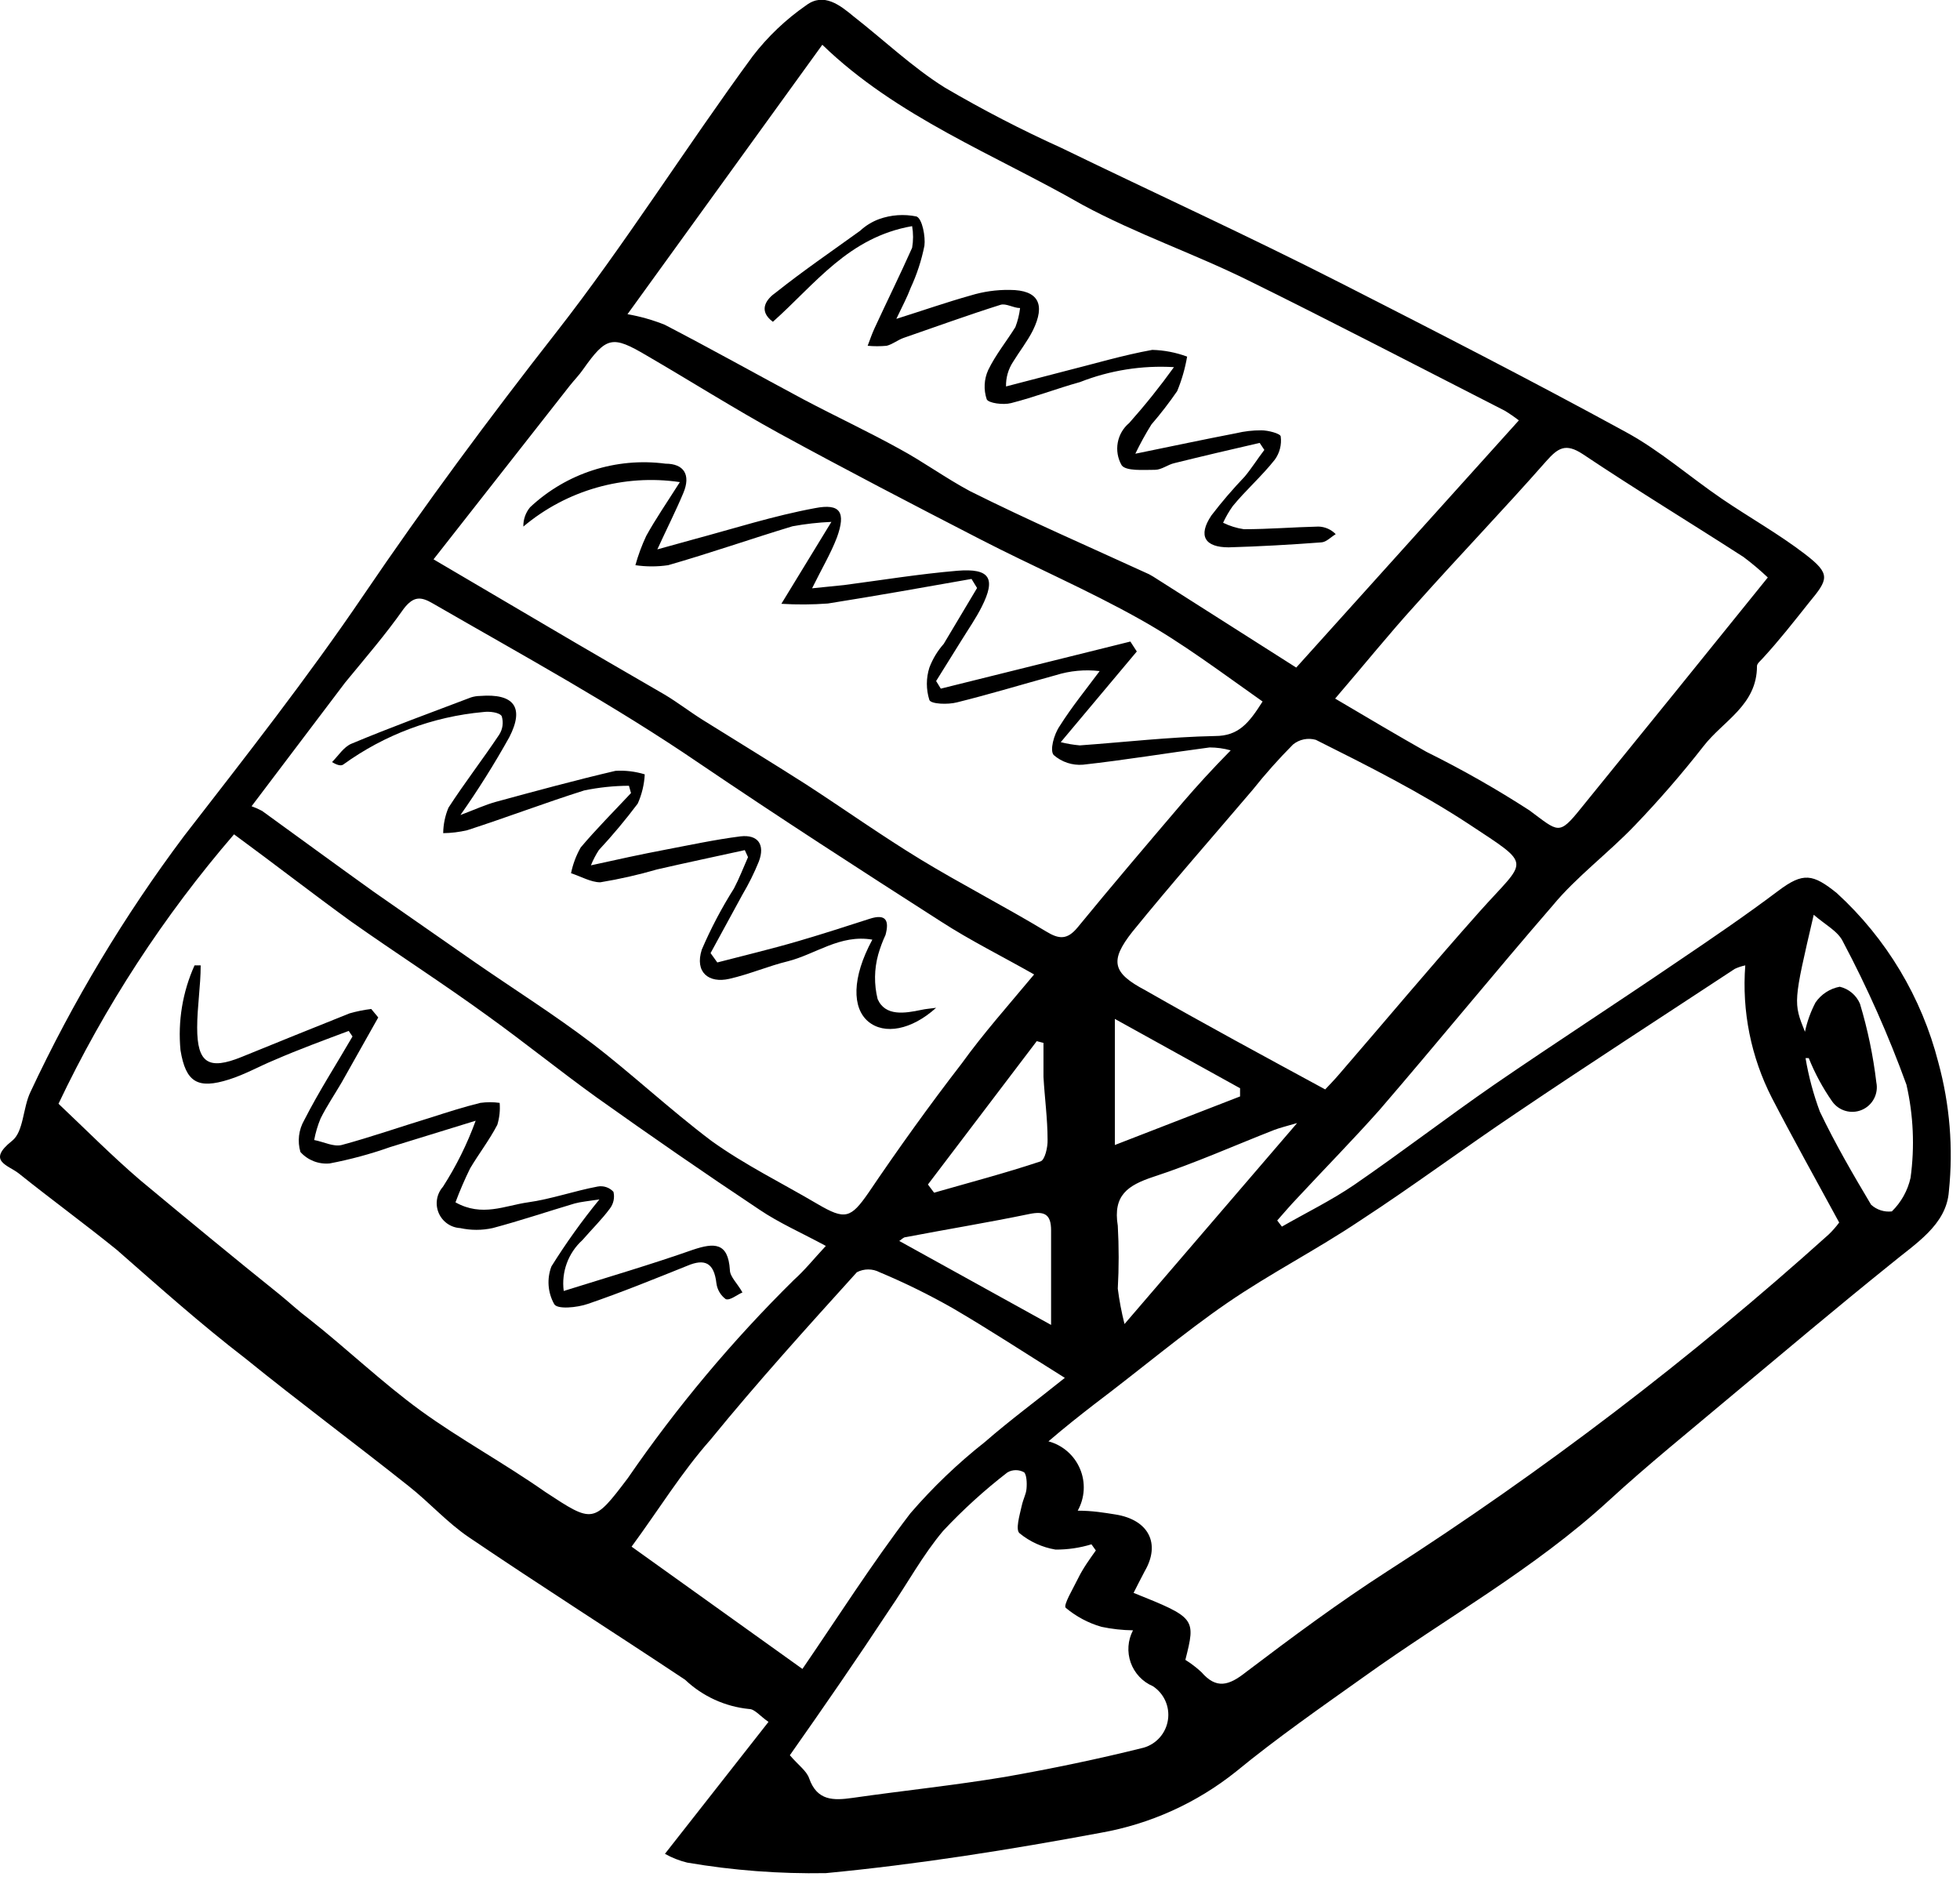
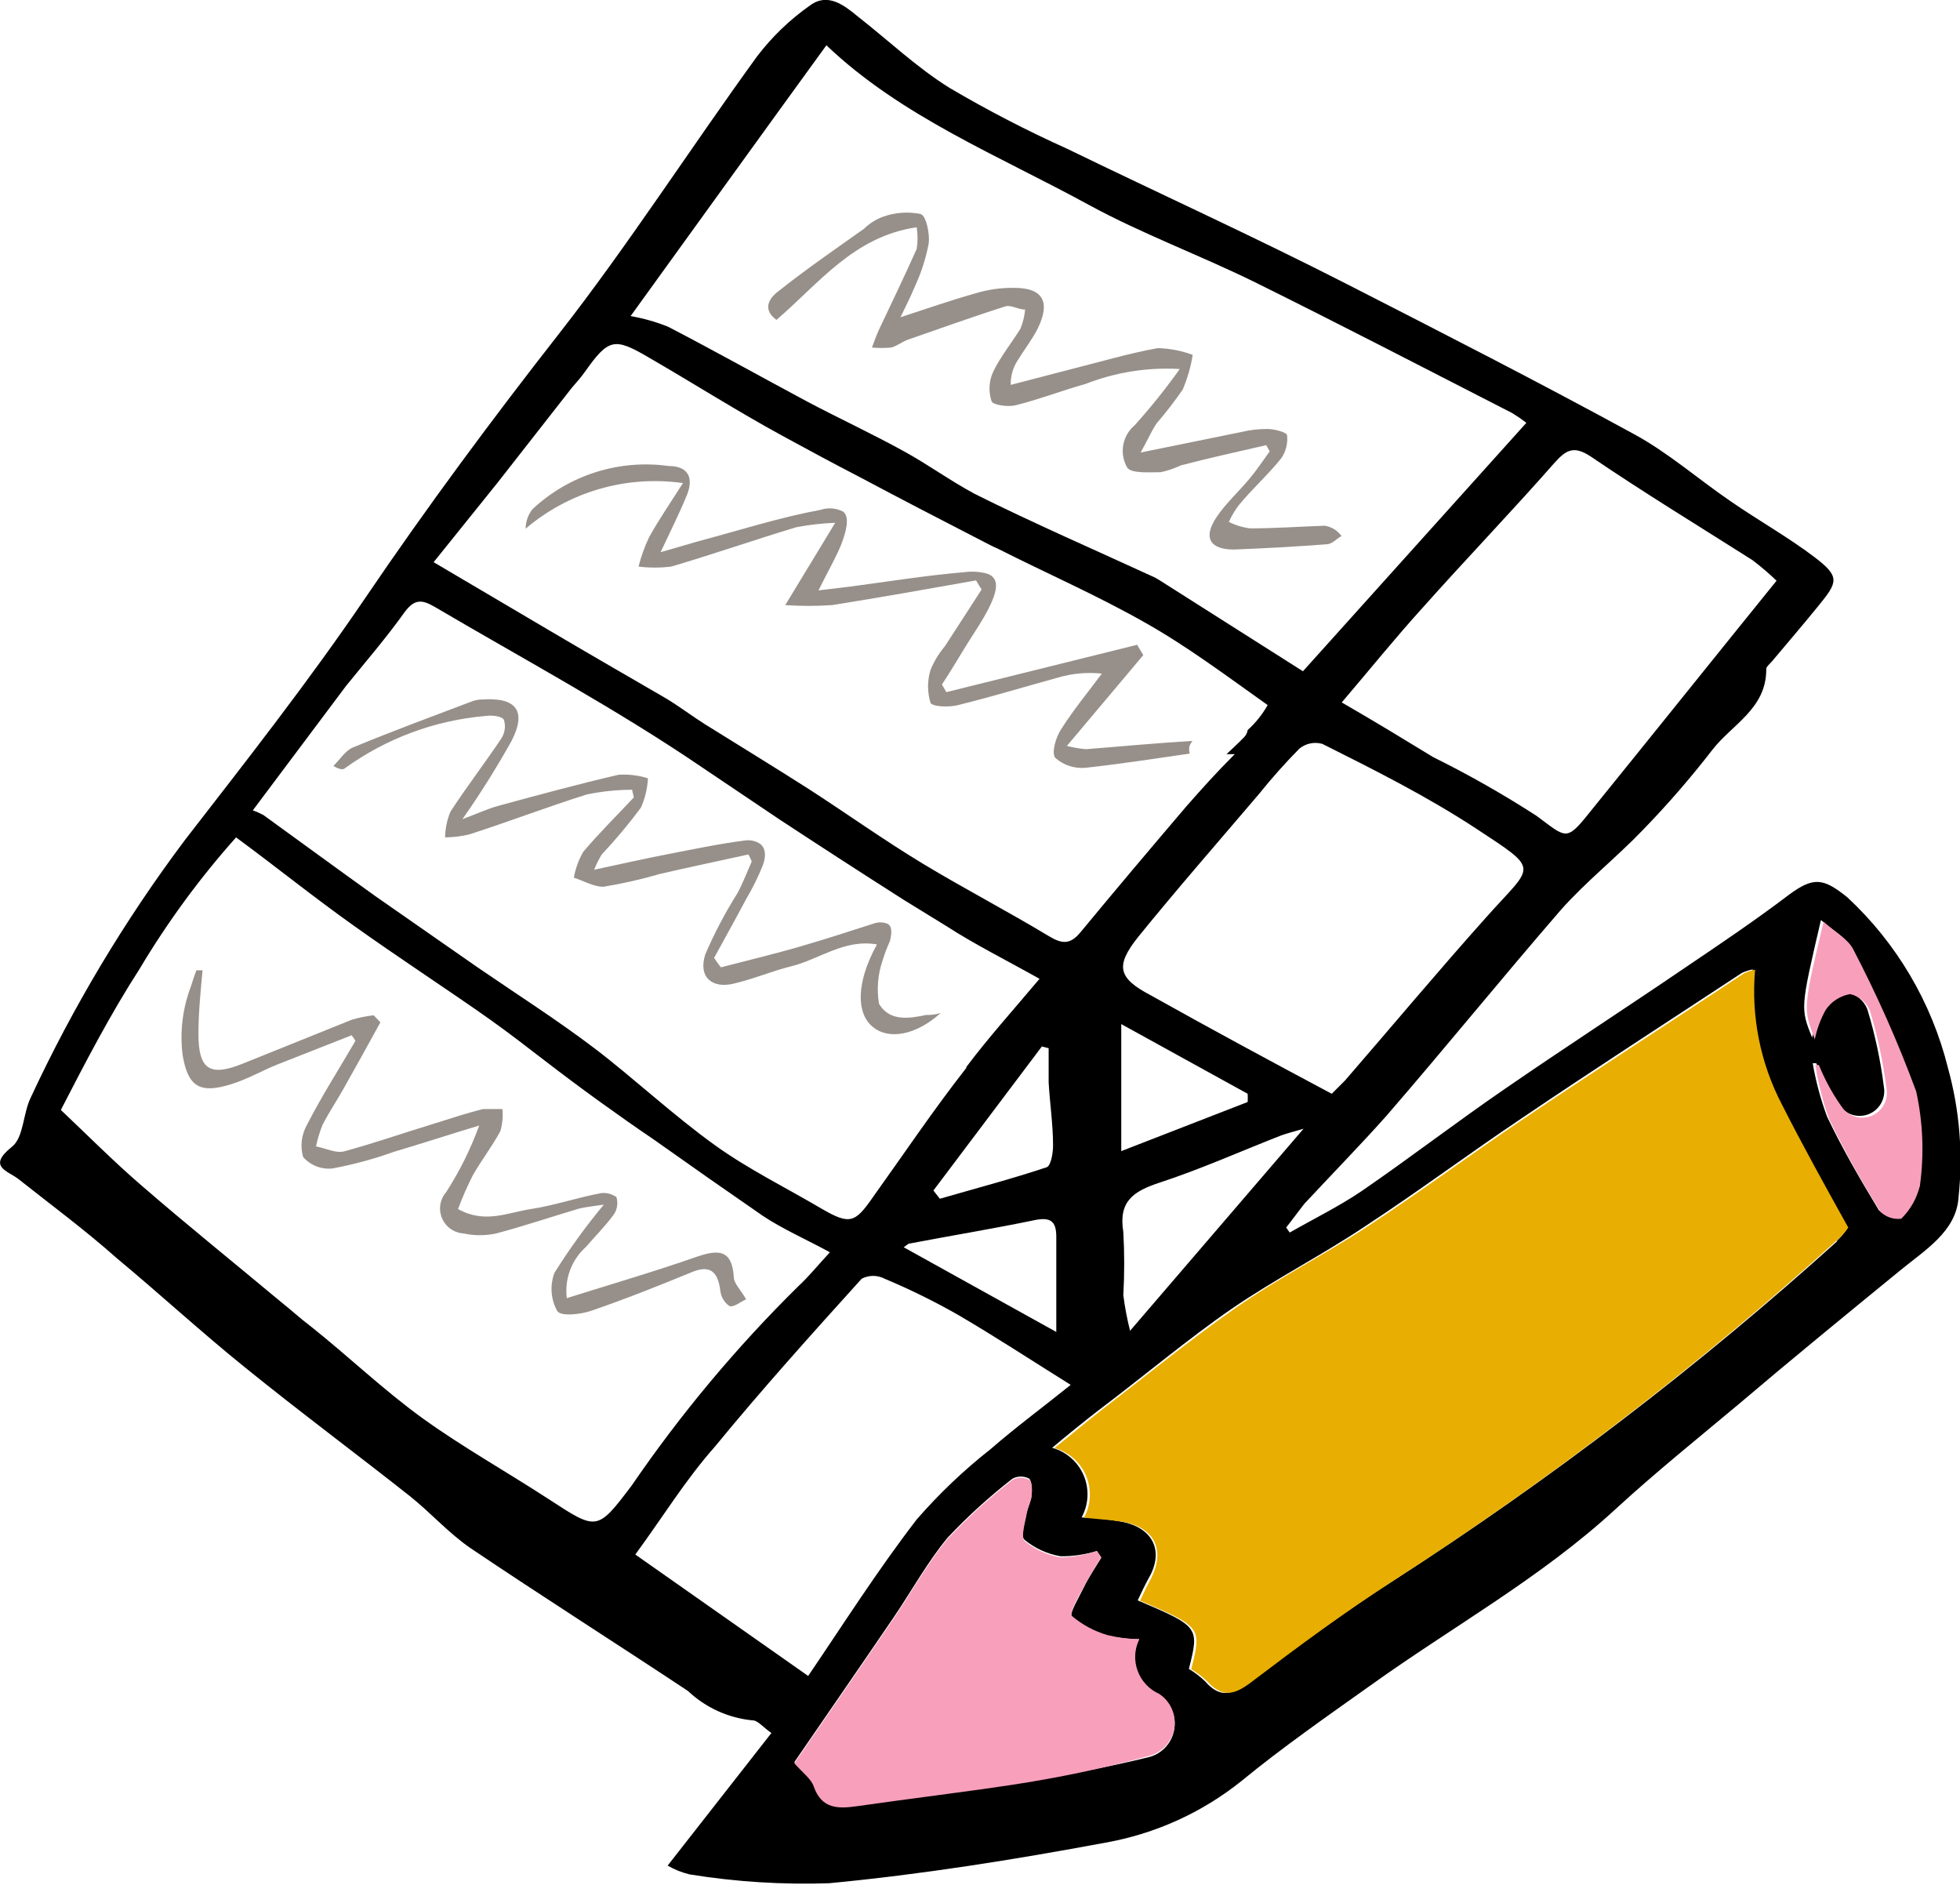
- <svg xmlns="http://www.w3.org/2000/svg" width="67px" height="65px" viewBox="0 0 67 65" version="1.1">
-   <g id="Page-1" stroke="none" stroke-width="1" fill="none" fill-rule="evenodd">
-     <g id="Artboard" transform="translate(-21, -128)">
-       <g id="elected-icon" transform="translate(20, 125)">
-         <rect id="Rectangle" stroke="#979797" fill="#D8D8D8" opacity="0" x="0.5" y="0.5" width="67" height="68" />
-         <g transform="translate(1, 2)" fill="#000000" fill-rule="nonzero">
-           <path d="M43.82,42.93 C44.64,42.46 45.5,42.04 46.28,41.51 C47.91,40.39 49.47,39.19 51.09,38.07 C53.16,36.65 55.26,35.29 57.33,33.88 C58.5,33.09 59.66,32.3 60.79,31.45 C61.64,30.81 61.97,30.87 62.79,31.53 C64.485,33.081 65.691,35.094 66.26,37.32 C66.651,38.752 66.773,40.244 66.62,41.72 C66.54,42.88 65.46,43.52 64.62,44.22 C62.78,45.7 60.98,47.22 59.17,48.73 C57.77,49.91 56.34,51.06 54.99,52.3 C52.44,54.64 49.44,56.3 46.65,58.3 C45.16,59.36 43.65,60.41 42.25,61.56 C40.909,62.632 39.321,63.351 37.63,63.65 C34.52,64.23 31.38,64.73 28.23,65.03 C26.642,65.058 25.055,64.938 23.49,64.67 C23.224,64.605 22.968,64.504 22.73,64.37 L26.27,59.86 C25.99,59.67 25.8,59.42 25.61,59.42 C24.789,59.339 24.019,58.988 23.42,58.42 C20.97,56.79 18.48,55.21 16.03,53.55 C15.29,53.05 14.68,52.36 13.97,51.8 C12.12,50.33 10.22,48.92 8.38,47.43 C6.86,46.26 5.45,45 4,43.73 C2.89,42.83 1.75,42 0.64,41.11 C0.27,40.82 -0.46,40.69 0.41,40 C0.81,39.69 0.78,38.87 1.04,38.33 C2.485,35.241 4.245,32.309 6.29,29.58 C8.39,26.87 10.51,24.17 12.43,21.34 C14.52,18.26 16.73,15.28 19.03,12.34 C21.33,9.4 23.47,6 25.73,2.92 C26.246,2.249 26.864,1.662 27.56,1.18 C28.16,0.73 28.72,1.18 29.19,1.57 C30.19,2.35 31.19,3.3 32.29,3.99 C33.586,4.75 34.921,5.441 36.29,6.06 C39.46,7.6 42.66,9.06 45.82,10.67 C48.98,12.28 52.36,14.01 55.58,15.77 C56.74,16.4 57.76,17.3 58.86,18.05 C59.8,18.69 60.8,19.25 61.7,19.94 C62.6,20.63 62.5,20.8 61.83,21.61 C61.32,22.25 60.83,22.88 60.25,23.51 C60.18,23.59 60.06,23.68 60.06,23.77 C60.06,25.11 58.9,25.64 58.23,26.51 C57.493,27.452 56.708,28.357 55.88,29.22 C54.98,30.16 53.88,30.98 53.08,31.95 C51.08,34.26 49.14,36.64 47.15,38.95 C46.26,39.95 45.28,40.95 44.35,41.95 C44.11,42.2 43.89,42.46 43.66,42.72 L43.82,42.93 Z M40.52,57.74 C40.716,57.862 40.9,58.003 41.07,58.16 C41.58,58.75 42.01,58.62 42.59,58.16 C44.16,56.97 45.75,55.79 47.41,54.72 C52.746,51.294 57.796,47.442 62.51,43.2 C62.641,43.074 62.762,42.936 62.87,42.79 C62.05,41.28 61.29,39.92 60.57,38.53 C59.855,37.133 59.54,35.565 59.66,34 C59.536,34.026 59.415,34.066 59.3,34.12 C56.81,35.76 54.3,37.38 51.83,39.05 C50.04,40.25 48.31,41.54 46.5,42.72 C45.01,43.72 43.42,44.53 41.95,45.54 C40.48,46.55 38.95,47.84 37.41,49 C36.92,49.38 36.41,49.78 35.84,50.27 C36.326,50.4 36.724,50.747 36.919,51.211 C37.115,51.674 37.085,52.201 36.84,52.64 C37.35,52.64 37.75,52.71 38.13,52.77 C39.27,52.95 39.68,53.77 39.13,54.71 C39,54.95 38.88,55.2 38.75,55.45 C40.87,56.3 40.88,56.32 40.52,57.74 Z M8,29.52 C5.597,32.307 3.579,35.405 2,38.73 C2.89,39.57 3.81,40.5 4.79,41.34 C6.4,42.68 8,44 9.57,45.26 C9.9,45.53 10.21,45.82 10.57,46.09 C11.84,47.09 13.06,48.26 14.38,49.22 C15.7,50.18 17.21,51 18.64,52 C20.27,53.07 20.28,53.09 21.46,51.53 C23.134,49.095 25.036,46.825 27.14,44.75 C27.51,44.42 27.82,44.03 28.23,43.59 C27.4,43.14 26.64,42.81 25.96,42.35 C24.08,41.1 22.23,39.82 20.39,38.51 C19.14,37.61 17.94,36.64 16.69,35.74 C15.15,34.62 13.56,33.6 12,32.5 C10.69,31.55 9.39,30.54 8,29.52 Z M51.92,15.37 C51.766,15.251 51.606,15.141 51.44,15.04 C48.52,13.55 45.62,12.04 42.68,10.59 C40.82,9.67 38.85,9 37,8 C34,6.28 30.66,5 28.11,2.53 L21.45,11.74 C21.885,11.816 22.31,11.937 22.72,12.1 C24.32,12.93 25.89,13.81 27.48,14.66 C28.56,15.23 29.67,15.75 30.74,16.34 C31.57,16.79 32.32,17.34 33.16,17.79 C35.16,18.79 37.23,19.69 39.28,20.63 L39.42,20.71 L44.31,23.82 L51.92,15.37 Z M26.71,21.64 L28.42,18.84 C27.974,18.859 27.529,18.909 27.09,18.99 C25.67,19.42 24.27,19.91 22.84,20.32 C22.469,20.375 22.091,20.375 21.72,20.32 C21.815,19.977 21.939,19.643 22.09,19.32 C22.41,18.74 22.79,18.19 23.24,17.48 C21.321,17.198 19.374,17.752 17.89,19 C17.885,18.759 17.966,18.525 18.12,18.34 C19.362,17.174 21.061,16.627 22.75,16.85 C23.38,16.85 23.62,17.23 23.36,17.85 C23.1,18.47 22.8,19.06 22.47,19.78 L23.7,19.44 C25.08,19.07 26.45,18.63 27.86,18.37 C28.73,18.2 28.92,18.51 28.61,19.37 C28.4,19.92 28.09,20.44 27.76,21.11 L28.85,21 C30.14,20.83 31.43,20.62 32.73,20.51 C33.84,20.42 34.05,20.77 33.56,21.74 C33.36,22.14 33.1,22.51 32.86,22.9 L32,24.28 L32.16,24.54 L38.64,22.93 L38.86,23.27 L36.26,26.37 C36.473,26.424 36.691,26.46 36.91,26.48 C38.45,26.37 39.99,26.19 41.53,26.16 C42.34,26.16 42.69,25.72 43.16,24.98 C41.74,23.98 40.42,22.98 38.97,22.17 C37.19,21.17 35.3,20.36 33.48,19.42 C31.19,18.24 28.9,17.05 26.63,15.81 C25.1,14.97 23.63,14.04 22.1,13.15 C20.93,12.46 20.73,12.5 19.93,13.63 C19.8,13.82 19.63,13.99 19.48,14.18 L14.82,20.12 L18.73,22.42 C20.05,23.2 21.37,23.96 22.73,24.75 C23.18,25.02 23.59,25.34 24.04,25.62 C25.21,26.35 26.39,27.07 27.55,27.81 C28.86,28.66 30.14,29.57 31.47,30.38 C32.8,31.19 34.35,31.99 35.76,32.84 C36.2,33.11 36.48,33.13 36.83,32.71 C38.01,31.27 39.22,29.85 40.43,28.43 C40.93,27.85 41.43,27.3 42.07,26.65 C41.836,26.584 41.593,26.551 41.35,26.55 C39.9,26.74 38.47,26.98 37.02,27.14 C36.656,27.17 36.295,27.051 36.02,26.81 C35.88,26.66 36.02,26.11 36.23,25.81 C36.64,25.16 37.13,24.56 37.59,23.94 C37.086,23.881 36.575,23.928 36.09,24.08 C34.96,24.39 33.84,24.73 32.71,25.01 C32.4,25.09 31.83,25.07 31.77,24.93 C31.655,24.569 31.655,24.181 31.77,23.82 C31.883,23.522 32.049,23.248 32.26,23.01 L33.4,21.1 L33.21,20.79 C31.57,21.08 29.94,21.37 28.3,21.63 C27.771,21.669 27.24,21.673 26.71,21.64 L26.71,21.64 Z M35.35,34.31 C34.24,33.68 33.17,33.15 32.18,32.51 C29.4,30.73 26.63,28.94 23.9,27.09 C20.97,25.09 17.9,23.42 14.8,21.63 C14.39,21.39 14.14,21.37 13.8,21.81 C13.19,22.68 12.49,23.49 11.8,24.33 L8.6,28.56 C8.724,28.604 8.844,28.658 8.96,28.72 C10.23,29.64 11.5,30.57 12.77,31.48 L16.23,33.89 C17.56,34.81 18.94,35.68 20.23,36.66 C21.52,37.64 22.9,38.93 24.32,40 C25.46,40.82 26.73,41.44 27.95,42.16 C28.89,42.71 29.08,42.65 29.69,41.77 C30.69,40.29 31.78,38.77 32.87,37.36 C33.62,36.32 34.45,35.39 35.35,34.31 Z M60.43,20.74 C60.167,20.491 59.89,20.257 59.6,20.04 C57.77,18.86 55.91,17.73 54.1,16.52 C53.52,16.14 53.26,16.31 52.86,16.76 C51.4,18.42 49.86,20.02 48.4,21.66 C47.49,22.66 46.62,23.74 45.64,24.88 C46.79,25.56 47.77,26.14 48.76,26.7 C49.97,27.299 51.146,27.967 52.28,28.7 C53.28,29.44 53.28,29.58 54.05,28.62 C56.18,26 58.27,23.42 60.43,20.74 Z M27.43,58.05 C28.61,56.33 29.79,54.47 31.12,52.73 C31.89,51.837 32.744,51.02 33.67,50.29 C34.52,49.55 35.43,48.88 36.4,48.1 C35.04,47.25 33.82,46.45 32.57,45.72 C31.762,45.26 30.927,44.849 30.07,44.49 C29.826,44.362 29.534,44.362 29.29,44.49 C27.59,46.37 25.88,48.26 24.29,50.21 C23.29,51.34 22.53,52.59 21.59,53.87 L27.43,58.05 Z M45.3,38.24 C45.42,38.11 45.6,37.93 45.77,37.73 C47.37,35.88 48.94,34 50.57,32.17 C52.2,30.34 52.43,30.64 50.21,29.17 C48.55,28.08 46.74,27.17 44.98,26.29 C44.709,26.213 44.418,26.272 44.2,26.45 C43.712,26.941 43.251,27.458 42.82,28 C41.45,29.61 40.05,31.2 38.71,32.85 C37.92,33.85 38.03,34.26 39.15,34.85 C41.16,36 43.2,37.1 45.3,38.24 Z M37.46,54 L37.31,53.79 C36.911,53.912 36.497,53.973 36.08,53.97 C35.628,53.894 35.204,53.701 34.85,53.41 C34.71,53.29 34.85,52.81 34.92,52.5 C34.99,52.19 35.07,52.1 35.09,51.89 C35.11,51.68 35.09,51.41 35.01,51.33 C34.833,51.23 34.617,51.23 34.44,51.33 C33.654,51.937 32.919,52.605 32.24,53.33 C31.54,54.16 31.02,55.13 30.4,56.03 C29.28,57.73 28.14,59.38 27,61 C27.29,61.34 27.57,61.53 27.66,61.79 C27.93,62.56 28.49,62.55 29.13,62.46 C30.87,62.21 32.62,62.03 34.36,61.74 C35.95,61.46 37.54,61.13 39.1,60.74 C39.537,60.611 39.859,60.24 39.925,59.789 C39.992,59.338 39.791,58.89 39.41,58.64 C39.056,58.489 38.781,58.196 38.652,57.834 C38.523,57.471 38.551,57.071 38.73,56.73 C38.367,56.725 38.005,56.685 37.65,56.61 C37.202,56.481 36.787,56.259 36.43,55.96 C36.34,55.87 36.68,55.31 36.85,54.96 C37.02,54.61 37.26,54.28 37.46,54 Z M61.83,37.17 L61.72,37.17 C61.825,37.794 61.989,38.407 62.21,39 C62.73,40.09 63.34,41.14 63.96,42.18 C64.152,42.356 64.411,42.44 64.67,42.41 C64.991,42.097 65.213,41.697 65.31,41.26 C65.455,40.2 65.408,39.123 65.17,38.08 C64.561,36.402 63.836,34.768 63,33.19 C62.83,32.83 62.39,32.61 62,32.27 C61.3,35.27 61.3,35.27 61.7,36.27 C61.774,35.922 61.895,35.585 62.06,35.27 C62.254,34.987 62.553,34.792 62.89,34.73 C63.199,34.803 63.455,35.018 63.58,35.31 C63.845,36.189 64.032,37.089 64.14,38 C64.219,38.389 64.014,38.781 63.649,38.938 C63.284,39.095 62.859,38.975 62.63,38.65 C62.308,38.189 62.04,37.692 61.83,37.17 Z M44.34,39.39 C43.96,39.5 43.76,39.55 43.57,39.62 C42.19,40.16 40.83,40.77 39.42,41.23 C38.55,41.52 38.04,41.86 38.21,42.9 C38.25,43.616 38.25,44.334 38.21,45.05 C38.262,45.458 38.339,45.862 38.44,46.26 L44.34,39.39 Z M38.11,35.83 L38.11,40.14 L42.39,38.48 L42.39,38.2 L38.11,35.83 Z M35.93,46.29 C35.93,45.12 35.93,44.09 35.93,43.06 C35.93,42.51 35.71,42.39 35.18,42.5 C33.78,42.79 32.37,43.02 30.96,43.29 C30.88,43.29 30.81,43.38 30.74,43.42 L35.93,46.29 Z M31.72,41.49 L31.93,41.77 C33.15,41.42 34.37,41.1 35.57,40.7 C35.72,40.65 35.82,40.21 35.81,39.96 C35.81,39.24 35.71,38.53 35.67,37.81 C35.67,37.42 35.67,37.03 35.67,36.65 L35.44,36.59 L31.72,41.49 Z" id="Shape" />
-           <path d="M12.93,35.78 L11.68,38 C11.44,38.41 11.17,38.81 10.96,39.23 C10.861,39.468 10.787,39.716 10.74,39.97 C11.06,40.03 11.4,40.21 11.68,40.14 C12.68,39.87 13.68,39.52 14.73,39.2 C15.29,39.02 15.85,38.84 16.42,38.7 C16.639,38.67 16.861,38.67 17.08,38.7 C17.101,38.953 17.074,39.207 17,39.45 C16.73,39.97 16.36,40.45 16.07,40.94 C15.884,41.318 15.717,41.705 15.57,42.1 C16.48,42.61 17.26,42.21 18.05,42.1 C18.84,41.99 19.63,41.71 20.43,41.56 C20.629,41.523 20.833,41.591 20.97,41.74 C21.018,41.938 20.973,42.148 20.85,42.31 C20.57,42.69 20.22,43.03 19.91,43.39 C19.424,43.83 19.185,44.48 19.27,45.13 C20.77,44.66 22.27,44.22 23.69,43.72 C24.41,43.48 24.89,43.46 24.95,44.41 C24.95,44.64 25.2,44.86 25.38,45.18 C25.19,45.26 24.96,45.46 24.81,45.41 C24.634,45.281 24.519,45.086 24.49,44.87 C24.41,44.17 24.1,44.01 23.49,44.27 C22.37,44.72 21.24,45.18 20.1,45.57 C19.73,45.7 19.03,45.77 18.94,45.57 C18.723,45.178 18.69,44.709 18.85,44.29 C19.348,43.493 19.895,42.728 20.49,42 C20.1,42.06 19.86,42.08 19.64,42.14 C18.7,42.42 17.78,42.73 16.84,42.98 C16.474,43.06 16.096,43.06 15.73,42.98 C15.405,42.962 15.12,42.759 14.994,42.459 C14.869,42.159 14.925,41.814 15.14,41.57 C15.596,40.861 15.972,40.103 16.26,39.31 L13.34,40.21 C12.665,40.449 11.973,40.636 11.27,40.77 C10.894,40.806 10.522,40.661 10.27,40.38 C10.162,40.014 10.209,39.62 10.4,39.29 C10.91,38.29 11.5,37.38 12.05,36.43 L11.92,36.24 C11.07,36.56 10.22,36.87 9.37,37.24 C8.86,37.45 8.37,37.73 7.83,37.9 C6.76,38.24 6.35,38 6.17,36.9 C6.076,35.908 6.241,34.909 6.65,34 L6.86,34 C6.86,34.71 6.74,35.42 6.74,36.13 C6.74,37.34 7.13,37.59 8.26,37.13 C9.39,36.67 10.72,36.13 11.95,35.64 C12.192,35.571 12.44,35.521 12.69,35.49 L12.93,35.78 Z" id="Path" />
-           <path d="M43.06,16.14 C42.06,16.37 41.12,16.59 40.15,16.83 C39.92,16.88 39.71,17.06 39.48,17.06 C39.09,17.06 38.48,17.11 38.34,16.9 C38.067,16.42 38.176,15.814 38.6,15.46 C39.143,14.85 39.653,14.213 40.13,13.55 C39.036,13.485 37.94,13.659 36.92,14.06 C36.13,14.28 35.35,14.58 34.56,14.78 C34.29,14.85 33.79,14.78 33.73,14.65 C33.619,14.322 33.637,13.965 33.78,13.65 C34.03,13.13 34.42,12.65 34.71,12.18 C34.79,11.971 34.844,11.752 34.87,11.53 C34.64,11.53 34.39,11.36 34.2,11.42 C33.09,11.77 31.99,12.17 30.89,12.55 C30.69,12.62 30.51,12.77 30.31,12.82 C30.094,12.84 29.876,12.84 29.66,12.82 C29.74,12.61 29.81,12.4 29.9,12.21 C30.32,11.3 30.77,10.39 31.18,9.47 C31.222,9.225 31.222,8.975 31.18,8.73 C29,9.11 27.87,10.71 26.42,12 C25.88,11.6 26.23,11.2 26.52,11 C27.45,10.26 28.43,9.59 29.4,8.89 C29.588,8.715 29.809,8.579 30.05,8.49 C30.46,8.343 30.903,8.312 31.33,8.4 C31.53,8.48 31.64,9.1 31.6,9.4 C31.501,9.897 31.343,10.38 31.13,10.84 C31.01,11.16 30.85,11.46 30.64,11.9 C31.56,11.61 32.36,11.33 33.18,11.1 C33.611,10.968 34.059,10.904 34.51,10.91 C35.51,10.91 35.74,11.41 35.31,12.29 C35.12,12.67 34.85,13.01 34.63,13.37 C34.466,13.619 34.382,13.912 34.39,14.21 L36.39,13.69 C37.39,13.44 38.39,13.14 39.39,12.96 C39.797,12.971 40.198,13.049 40.58,13.19 C40.511,13.595 40.397,13.99 40.24,14.37 C39.967,14.766 39.674,15.146 39.36,15.51 C39.158,15.833 38.975,16.167 38.81,16.51 C40.08,16.25 41.16,16.02 42.25,15.81 C42.535,15.742 42.827,15.708 43.12,15.71 C43.35,15.71 43.77,15.82 43.78,15.92 C43.816,16.199 43.744,16.482 43.58,16.71 C43.14,17.27 42.58,17.76 42.14,18.3 C42.012,18.479 41.902,18.67 41.81,18.87 C42.034,18.979 42.273,19.054 42.52,19.09 C43.37,19.09 44.22,19.02 45.07,19 C45.293,19.006 45.505,19.099 45.66,19.26 C45.49,19.36 45.34,19.53 45.17,19.54 C44.11,19.62 43.05,19.68 42,19.71 C41.19,19.71 40.94,19.32 41.41,18.62 C41.765,18.156 42.146,17.712 42.55,17.29 C42.79,17 42.99,16.68 43.22,16.38 L43.06,16.14 Z" id="Path" />
-           <path d="M32,35.45 C31.16,36.21 30.23,36.38 29.68,35.92 C29.13,35.46 29.11,34.43 29.82,33.12 C28.72,32.93 27.88,33.62 26.93,33.86 C26.27,34.02 25.63,34.3 24.93,34.46 C24.23,34.62 23.74,34.24 23.99,33.46 C24.301,32.735 24.669,32.037 25.09,31.37 C25.27,31.03 25.41,30.66 25.57,30.3 L25.46,30.06 C24.46,30.28 23.46,30.49 22.46,30.72 C21.823,30.905 21.175,31.052 20.52,31.16 C20.2,31.16 19.86,30.96 19.52,30.85 C19.583,30.541 19.694,30.244 19.85,29.97 C20.39,29.33 20.99,28.73 21.57,28.11 L21.5,27.86 C20.986,27.862 20.473,27.916 19.97,28.02 C18.64,28.44 17.33,28.94 15.97,29.38 C15.701,29.443 15.426,29.477 15.15,29.48 C15.154,29.181 15.215,28.886 15.33,28.61 C15.88,27.76 16.5,26.96 17.06,26.12 C17.185,25.931 17.218,25.696 17.15,25.48 C17.07,25.35 16.73,25.31 16.52,25.34 C14.795,25.496 13.144,26.115 11.74,27.13 C11.68,27.18 11.56,27.18 11.35,27.05 C11.57,26.83 11.75,26.53 12.02,26.42 C13.36,25.86 14.73,25.36 16.1,24.84 C16.2,24.808 16.305,24.791 16.41,24.79 C17.56,24.7 17.94,25.17 17.41,26.2 C16.9,27.115 16.342,28.003 15.74,28.86 C16.24,28.67 16.59,28.51 16.95,28.41 C18.31,28.04 19.67,27.67 21.04,27.35 C21.378,27.33 21.717,27.371 22.04,27.47 C22.023,27.815 21.941,28.154 21.8,28.47 C21.384,29.023 20.941,29.553 20.47,30.06 C20.364,30.224 20.273,30.398 20.2,30.58 C21.15,30.37 21.93,30.2 22.72,30.05 C23.51,29.9 24.44,29.7 25.31,29.59 C25.91,29.52 26.16,29.87 25.94,30.45 C25.782,30.84 25.594,31.218 25.38,31.58 L24.29,33.58 L24.52,33.9 C25.44,33.66 26.37,33.44 27.29,33.17 C28.21,32.9 28.91,32.67 29.72,32.41 C30.3,32.22 30.4,32.48 30.27,32.96 C30.169,33.176 30.086,33.4 30.02,33.63 C29.883,34.127 29.876,34.65 30,35.15 C30.26,35.75 30.93,35.64 31.5,35.52 C31.63,35.49 31.78,35.48 32,35.45 Z" id="Path" />
-         </g>
-       </g>
+ <svg xmlns="http://www.w3.org/2000/svg" viewBox="0 0 66.67 64.1">
+   <defs>
+     <style>.cls-1{fill:#f89fbc;}.cls-2{fill:#e8ae01;}.cls-3{fill:#97908a;}</style>
+   </defs>
+   <g id="Layer_2" data-name="Layer 2">
+     <g id="Layer_1-2" data-name="Layer 1">
+       <path d="M66.51,36.57a11.78,11.78,0,0,1,.36,4.4c-.07,1.16-1.15,1.8-2,2.5C63,45,61.2,46.47,59.4,48c-1.41,1.18-2.84,2.33-4.19,3.57-2.55,2.35-5.55,4-8.34,6-1.49,1.06-3,2.11-4.4,3.26a10.26,10.26,0,0,1-4.62,2.09c-3.11.58-6.25,1.08-9.4,1.38A24.6,24.6,0,0,1,23.71,64a2.79,2.79,0,0,1-.75-.3l3.53-4.51c-.28-.19-.47-.44-.65-.43a3.73,3.73,0,0,1-2.19-1c-2.46-1.63-4.95-3.21-7.4-4.86-.74-.51-1.35-1.2-2.05-1.76-1.86-1.47-3.76-2.88-5.6-4.37-1.49-1.2-2.9-2.5-4.38-3.73C3.14,42.08,2,41.24.89,40.36c-.36-.29-1.1-.42-.23-1.11.4-.32.37-1.14.64-1.68a49.09,49.09,0,0,1,5.24-8.75c2.1-2.71,4.22-5.41,6.14-8.24,2.09-3.08,4.3-6.06,6.6-9S23.73,5.3,26,2.17A8.17,8.17,0,0,1,27.81.43c.6-.44,1.16,0,1.63.39,1,.78,2,1.73,3.11,2.42a41.33,41.33,0,0,0,4,2.07c3.17,1.54,6.38,3,9.53,4.61s6.54,3.34,9.76,5.1c1.16.63,2.18,1.53,3.28,2.28.94.65,1.94,1.21,2.84,1.89s.8.86.14,1.67c-.52.64-1.06,1.27-1.59,1.9-.07.08-.19.17-.18.26,0,1.34-1.17,1.87-1.84,2.74a31.91,31.91,0,0,1-2.35,2.71c-.9.94-1.94,1.76-2.8,2.73-2,2.31-3.93,4.69-5.93,7-.89,1-1.87,2-2.8,3L44,42l.12.17c.82-.47,1.68-.89,2.46-1.42,1.63-1.12,3.19-2.32,4.82-3.44,2.06-1.42,4.16-2.78,6.23-4.19,1.17-.79,2.34-1.58,3.46-2.43.85-.63,1.18-.58,2,.08A11.81,11.81,0,0,1,66.51,36.57Zm-1,4a9.12,9.12,0,0,0-.13-3.18,41.58,41.58,0,0,0-2.19-4.93c-.18-.35-.62-.58-1-.92-.7,3-.7,3-.3,4a3.59,3.59,0,0,1,.37-1,1.26,1.26,0,0,1,.83-.54.94.94,0,0,1,.68.58,15.79,15.79,0,0,1,.56,2.63.84.84,0,0,1-1.51.64,6.89,6.89,0,0,1-.79-1.44l-.12,0a10,10,0,0,0,.49,1.82c.52,1.09,1.13,2.14,1.76,3.18a.87.87,0,0,0,.7.23A2.3,2.3,0,0,0,65.56,40.55Zm-2.8,1.9a2.56,2.56,0,0,0,.36-.41c-.82-1.51-1.57-2.87-2.29-4.26a8.33,8.33,0,0,1-.91-4.58,1.59,1.59,0,0,0-.37.12c-2.49,1.64-5,3.26-7.47,4.93-1.79,1.2-3.52,2.49-5.32,3.67-1.49,1-3.09,1.81-4.56,2.82s-3,2.3-4.54,3.46c-.49.38-1,.79-1.57,1.27a1.64,1.64,0,0,1,1,2.37c.5,0,.9.07,1.28.13,1.14.18,1.55,1,1,1.94-.13.24-.25.49-.37.75,2.09.89,2.1.91,1.74,2.33a3.2,3.2,0,0,1,.55.42c.51.59.94.47,1.52,0C44.41,56.24,46,55.06,47.66,54A117.31,117.31,0,0,0,62.76,42.45ZM60.68,20a9.35,9.35,0,0,0-.82-.7C58,18.12,56.16,17,54.35,15.77c-.58-.38-.84-.21-1.24.24-1.46,1.66-3,3.26-4.46,4.9-.91,1-1.78,2.08-2.76,3.23C47.05,24.81,48,25.39,49,26a35.57,35.57,0,0,1,3.52,2c1,.74,1,.88,1.77-.08C56.43,25.28,58.52,22.67,60.68,20Zm-8.51-5.37a5.38,5.38,0,0,0-.48-.33c-2.91-1.49-5.82-3-8.75-4.45-1.87-.92-3.83-1.64-5.65-2.63-3.07-1.68-6.38-3-8.93-5.43C26.13,4.86,23.92,7.93,21.7,11a6.42,6.42,0,0,1,1.27.36c1.6.83,3.17,1.71,4.76,2.56,1.08.57,2.2,1.09,3.27,1.68.82.45,1.57,1,2.41,1.45,2,1,4.08,1.9,6.12,2.84l.14.08,4.9,3.11ZM50.82,31.43c1.59-1.79,1.86-1.54-.36-3-1.66-1.09-3.47-2-5.23-2.88a.86.86,0,0,0-.78.16,20.35,20.35,0,0,0-1.38,1.55c-1.37,1.61-2.77,3.21-4.1,4.85-.8,1-.69,1.41.44,2,2,1.12,4,2.2,6.14,3.34L46,37C47.62,35.13,49.19,33.25,50.82,31.43Zm-6.23,7.21c-.38.11-.58.16-.77.23-1.38.54-2.74,1.15-4.15,1.61-.87.29-1.38.63-1.21,1.67a19.21,19.21,0,0,1,0,2.15,10.06,10.06,0,0,0,.23,1.21Zm-1.9-13.56a3.42,3.42,0,0,0,.68-.85c-1.41-1-2.74-2-4.18-2.81-1.62-.92-3.34-1.67-5-2.51-.17-.07-.33-.16-.49-.24-1.4-.72-2.79-1.44-4.18-2.18h0c-.89-.46-1.78-.94-2.66-1.42-1.54-.84-3-1.77-4.54-2.66-1.17-.69-1.37-.65-2.17.48-.13.19-.3.37-.45.55l-2.52,3.22L15,19.37l3.9,2.3c1.32.78,2.64,1.54,4,2.33.45.27.87.59,1.31.87,1.17.73,2.35,1.45,3.51,2.19,1.32.85,2.59,1.76,3.93,2.57s2.87,1.61,4.28,2.46c.45.27.72.29,1.07-.13,1.19-1.44,2.39-2.86,3.6-4.28.51-.58,1-1.13,1.65-1.78l-.28,0c.21-.2.41-.38.61-.59A.44.44,0,0,0,42.69,25.08Zm0,12.65a2.64,2.64,0,0,0,0-.28l-4.3-2.37V39.4ZM39.37,60a1.17,1.17,0,0,0,.31-2.1A1.38,1.38,0,0,1,39,56a4.88,4.88,0,0,1-1.08-.12,3.29,3.29,0,0,1-1.21-.65c-.1-.09.24-.65.41-1s.39-.67.59-1L37.56,53a4.12,4.12,0,0,1-1.23.18,2.62,2.62,0,0,1-1.23-.56c-.14-.12,0-.6.07-.91s.15-.4.17-.61,0-.48-.08-.56a.61.61,0,0,0-.57,0,19.4,19.4,0,0,0-2.2,2c-.69.83-1.22,1.8-1.83,2.7-1.13,1.66-2.27,3.31-3.39,4.94.3.34.57.53.66.79.27.77.83.76,1.47.67,1.74-.25,3.5-.43,5.23-.72S37.81,60.39,39.37,60ZM36.18,45.55c0-1.18,0-2.21,0-3.24,0-.55-.22-.67-.75-.56-1.4.29-2.81.52-4.22.79-.08,0-.15.09-.22.13Zm-.11-6.34c0-.72-.11-1.43-.15-2.15,0-.39,0-.78,0-1.16l-.23-.06L32,40.74l.22.28c1.21-.35,2.43-.67,3.63-1.07C36,39.9,36.07,39.46,36.07,39.21ZM33.94,49.54c.85-.74,1.76-1.41,2.73-2.19-1.36-.85-2.58-1.65-3.83-2.38a23.17,23.17,0,0,0-2.5-1.23.84.84,0,0,0-.78,0c-1.7,1.88-3.4,3.77-5,5.72-1,1.13-1.76,2.38-2.7,3.66l5.88,4.13c1.17-1.72,2.35-3.58,3.69-5.32A18.37,18.37,0,0,1,33.94,49.54Zm-.82-13c.75-1,1.59-1.93,2.49-3-1.12-.63-2.19-1.16-3.18-1.8L31,30.86q-2.12-1.35-4.22-2.73l-2.66-1.79c-2.94-2-6.06-3.67-9.1-5.46-.42-.24-.67-.26-1,.18-.62.87-1.32,1.68-2,2.52L8.85,27.81a2.64,2.64,0,0,1,.36.16c1.27.92,2.54,1.85,3.81,2.76l3.46,2.41c1.34.92,2.71,1.79,4,2.77s2.67,2.27,4.09,3.29c1.14.82,2.41,1.44,3.63,2.16.95.55,1.13.49,1.74-.39C31,39.49,32,38,33.12,36.57ZM27.4,44c.36-.33.67-.72,1.08-1.16-.83-.45-1.59-.78-2.27-1.23Q24.34,40.32,22.48,39c-.62-.42-1.23-.85-1.84-1.29s-1.24-.91-1.85-1.38-1.22-.94-1.85-1.39-1.55-1.07-2.33-1.6-1.56-1.06-2.33-1.61c-1.34-.95-2.64-2-4-3A29.11,29.11,0,0,0,5,33.2C4,34.75,3.16,36.37,2.32,38c.9.85,1.81,1.77,2.79,2.61,1.55,1.34,3.14,2.62,4.71,3.93.33.26.64.55,1,.82,1.26,1,2.48,2.17,3.81,3.13s2.86,1.82,4.29,2.75c1.64,1.07,1.64,1.09,2.82-.47A46,46,0,0,1,27.4,44Z" transform="translate(-0.25 -0.25)" />
+       <path class="cls-1" d="M65.43,37.37a9.12,9.12,0,0,1,.13,3.18,2.3,2.3,0,0,1-.64,1.15.87.87,0,0,1-.7-.23c-.63-1-1.24-2.09-1.76-3.18A10,10,0,0,1,62,36.47l.12,0a6.89,6.89,0,0,0,.79,1.44.84.84,0,0,0,1.51-.64,15.79,15.79,0,0,0-.56-2.63.94.94,0,0,0-.68-.58,1.26,1.26,0,0,0-.83.54,3.59,3.59,0,0,0-.37,1c-.4-1.06-.4-1.06.3-4,.37.34.81.57,1,.92A41.58,41.58,0,0,1,65.43,37.37Z" transform="translate(-0.25 -0.25)" />
+       <path class="cls-2" d="M63.12,42a2.56,2.56,0,0,1-.36.41A117.31,117.31,0,0,1,47.66,54c-1.66,1.07-3.25,2.25-4.82,3.44-.58.45-1,.57-1.52,0a3.2,3.2,0,0,0-.55-.42c.36-1.42.35-1.44-1.74-2.33.12-.26.24-.51.37-.75.51-1,.1-1.76-1-1.94-.38-.06-.78-.08-1.28-.13a1.64,1.64,0,0,0-1-2.37c.6-.48,1.08-.89,1.57-1.27,1.51-1.16,3-2.38,4.54-3.46s3.07-1.84,4.56-2.82c1.8-1.18,3.53-2.47,5.32-3.67,2.48-1.67,5-3.29,7.47-4.93a1.59,1.59,0,0,1,.37-.12,8.33,8.33,0,0,0,.91,4.58C61.55,39.17,62.3,40.53,63.12,42Z" transform="translate(-0.25 -0.25)" />
+       <path class="cls-3" d="M45.88,18.48c-.17.1-.32.27-.49.28-1.06.08-2.11.14-3.17.18-.81,0-1.06-.4-.59-1.1.32-.48.77-.88,1.14-1.33.24-.29.45-.61.67-.91l-.12-.21c-1,.23-2,.45-2.91.69a3,3,0,0,1-.68.23c-.39,0-1,.05-1.14-.16a1.14,1.14,0,0,1,.26-1.44,21.58,21.58,0,0,0,1.53-1.91,7.59,7.59,0,0,0-3.21.51c-.79.22-1.56.52-2.36.72-.26.07-.77,0-.83-.13a1.36,1.36,0,0,1,.05-1c.25-.52.64-1,.93-1.47a2.29,2.29,0,0,0,.16-.65c-.23,0-.48-.17-.67-.11-1.11.35-2.21.75-3.31,1.13-.2.07-.38.22-.58.27a3.49,3.49,0,0,1-.65,0c.08-.21.15-.42.24-.61.43-.91.87-1.82,1.28-2.74a2.21,2.21,0,0,0,0-.74c-2.14.31-3.32,1.91-4.77,3.15-.54-.4-.18-.8.1-1,.93-.74,1.91-1.41,2.88-2.1a1.82,1.82,0,0,1,.65-.41,2.37,2.37,0,0,1,1.28-.09c.2.08.31.7.27,1a6.19,6.19,0,0,1-.46,1.44c-.13.32-.29.63-.5,1.07.92-.3,1.72-.58,2.54-.81a4.32,4.32,0,0,1,1.33-.19c1,0,1.23.5.8,1.38-.19.38-.46.72-.68,1.08a1.47,1.47,0,0,0-.24.84l2-.52c1-.25,2-.55,3-.73a3.64,3.64,0,0,1,1.19.23,5,5,0,0,1-.34,1.18,13.35,13.35,0,0,1-.88,1.14c-.18.26-.31.57-.55,1l3.44-.7a3.63,3.63,0,0,1,.87-.1c.24,0,.65.11.67.21a1.16,1.16,0,0,1-.2.79c-.45.56-1,1.05-1.44,1.59a3,3,0,0,0-.34.57,2.21,2.21,0,0,0,.72.22c.84,0,1.69-.06,2.54-.09A.85.85,0,0,1,45.88,18.48Z" transform="translate(-0.25 -0.25)" />
+       <path class="cls-3" d="M40.81,25.45l0,0a1.19,1.19,0,0,0-.09.15.47.47,0,0,0,0,.28c-1.17.17-2.35.35-3.52.48a1.36,1.36,0,0,1-1.05-.33c-.14-.15,0-.7.21-1,.41-.65.91-1.25,1.37-1.87a3.84,3.84,0,0,0-1.51.14c-1.13.31-2.24.65-3.38.93-.3.08-.88.06-.94-.08a1.91,1.91,0,0,1,0-1.11,3,3,0,0,1,.49-.81l1.25-1.93c-.06-.1-.13-.2-.19-.31-1.63.29-3.26.58-4.9.84a11.76,11.76,0,0,1-1.59,0l1.7-2.8a9.17,9.17,0,0,0-1.32.15c-1.43.43-2.83.92-4.26,1.34a4.58,4.58,0,0,1-1.11,0,5.42,5.42,0,0,1,.36-1c.32-.58.7-1.13,1.15-1.84a6.78,6.78,0,0,0-5.35,1.55,1.08,1.08,0,0,1,.23-.66A5.64,5.64,0,0,1,23,16.1c.63,0,.87.37.61,1s-.55,1.21-.89,1.93L24,18.66c1.39-.37,2.76-.81,4.16-1.07a1,1,0,0,1,.77.06c.18.15.16.46,0,.94s-.51,1.07-.84,1.74l1.08-.13c1.29-.17,2.58-.38,3.88-.49a2,2,0,0,1,.78.05c.39.14.39.51.05,1.18-.2.4-.46.78-.7,1.16s-.6,1-.89,1.43l.15.26,6.49-1.61.21.35-2.6,3.09a4.21,4.21,0,0,0,.65.11C38.35,25.64,39.58,25.52,40.81,25.45Z" transform="translate(-0.25 -0.25)" />
+       <path class="cls-1" d="M39.68,57.86a1.17,1.17,0,0,1-.31,2.1c-1.56.43-3.15.76-4.74,1s-3.49.47-5.23.72c-.64.09-1.2.1-1.47-.67-.09-.26-.36-.45-.66-.79,1.12-1.63,2.26-3.28,3.39-4.94.61-.9,1.14-1.87,1.83-2.7a19.4,19.4,0,0,1,2.2-2,.61.61,0,0,1,.57,0c.11.08.1.37.08.56s-.14.4-.17.61-.21.79-.07.91a2.62,2.62,0,0,0,1.23.56A4.12,4.12,0,0,0,37.56,53l.15.21c-.2.33-.41.66-.59,1s-.51.89-.41,1a3.29,3.29,0,0,0,1.21.65A4.88,4.88,0,0,0,39,56,1.38,1.38,0,0,0,39.68,57.86Z" transform="translate(-0.25 -0.25)" />
+       <path class="cls-3" d="M31.75,34.77c.14,0,.28,0,.5-.07-.84.76-1.77.93-2.32.47s-.57-1.49.15-2.8c-1.11-.19-1.95.5-2.9.74-.66.16-1.3.44-2,.6s-1.19-.22-.94-1a14.92,14.92,0,0,1,1.1-2.09c.18-.34.32-.71.48-1.07a2.56,2.56,0,0,0-.11-.24c-1,.22-2,.43-3,.66a16.46,16.46,0,0,1-1.94.44c-.32,0-.66-.2-1-.31a2.71,2.71,0,0,1,.32-.88c.54-.64,1.15-1.24,1.72-1.85l-.06-.26a7.73,7.73,0,0,0-1.54.16c-1.33.42-2.64.92-4,1.36a3.75,3.75,0,0,1-.82.1,2.36,2.36,0,0,1,.18-.87c.55-.85,1.17-1.65,1.73-2.49a.75.75,0,0,0,.09-.64c-.08-.13-.41-.16-.62-.13a9.56,9.56,0,0,0-4.79,1.78c-.06.05-.17.05-.39-.08.22-.21.4-.52.67-.63,1.35-.56,2.71-1.06,4.08-1.58a1.06,1.06,0,0,1,.31-.05c1.15-.08,1.53.38,1,1.41a30.18,30.18,0,0,1-1.67,2.66c.51-.19.85-.35,1.21-.45,1.36-.37,2.72-.74,4.1-1.06a2.75,2.75,0,0,1,1,.12,2.78,2.78,0,0,1-.24,1,18.06,18.06,0,0,1-1.33,1.59,3.32,3.32,0,0,0-.26.52c.94-.2,1.73-.38,2.51-.53s1.72-.35,2.59-.46a.73.73,0,0,1,.56.12c.17.15.2.4.07.74a8.48,8.48,0,0,1-.56,1.13c-.35.66-.72,1.32-1.09,2,.08.11.15.22.23.32.92-.24,1.85-.46,2.77-.73s1.62-.5,2.43-.76a.67.67,0,0,1,.45,0c.17.07.18.29.1.6a5.26,5.26,0,0,0-.25.66,3,3,0,0,0-.12,1.47C30.51,35,31.18,34.89,31.75,34.77Z" transform="translate(-0.25 -0.25)" />
+       <path class="cls-3" d="M25.63,44.44c-.18.08-.42.28-.57.23a.74.74,0,0,1-.31-.54c-.09-.69-.4-.86-1-.6-1.12.46-2.25.91-3.39,1.3-.37.13-1.06.2-1.16,0a1.55,1.55,0,0,1-.09-1.29,21,21,0,0,1,1.68-2.32c-.39.06-.64.08-.86.14-.94.28-1.86.59-2.8.84a2.6,2.6,0,0,1-1.11,0,.85.85,0,0,1-.59-1.41,11.34,11.34,0,0,0,1.12-2.26c-1,.3-1.94.61-2.92.9a13.47,13.47,0,0,1-2.07.56,1.16,1.16,0,0,1-1-.39,1.43,1.43,0,0,1,.13-1.09c.51-1,1.1-1.91,1.65-2.86a1.27,1.27,0,0,0-.13-.19l-2.54,1c-.52.21-1,.49-1.54.66-1.08.34-1.49.1-1.67-1a4.87,4.87,0,0,1,.28-2.31c.06-.19.12-.38.19-.56l.21,0C7.07,34,7,34.71,7,35.42c0,1.21.39,1.46,1.52,1l3.7-1.49a4.41,4.41,0,0,1,.74-.15l.23.24c-.41.75-.83,1.5-1.25,2.25-.23.41-.5.81-.72,1.24a4.13,4.13,0,0,0-.22.73c.32.06.67.24.95.17,1-.27,2-.62,3.05-.94.55-.17,1.11-.36,1.68-.5l.17,0c.16,0,.33,0,.49,0a2,2,0,0,1-.07.75c-.28.52-.65,1-.93,1.49a11,11,0,0,0-.51,1.16c.91.51,1.69.12,2.48,0s1.58-.39,2.38-.54a.71.71,0,0,1,.47.1s.06,0,.07.08a.68.68,0,0,1-.12.57c-.28.38-.62.72-.93,1.08a2,2,0,0,0-.65,1.74c1.5-.47,3-.91,4.43-1.41.71-.24,1.19-.26,1.25.69C25.21,43.9,25.45,44.12,25.63,44.44Z" transform="translate(-0.25 -0.25)" />
    </g>
  </g>
</svg>
